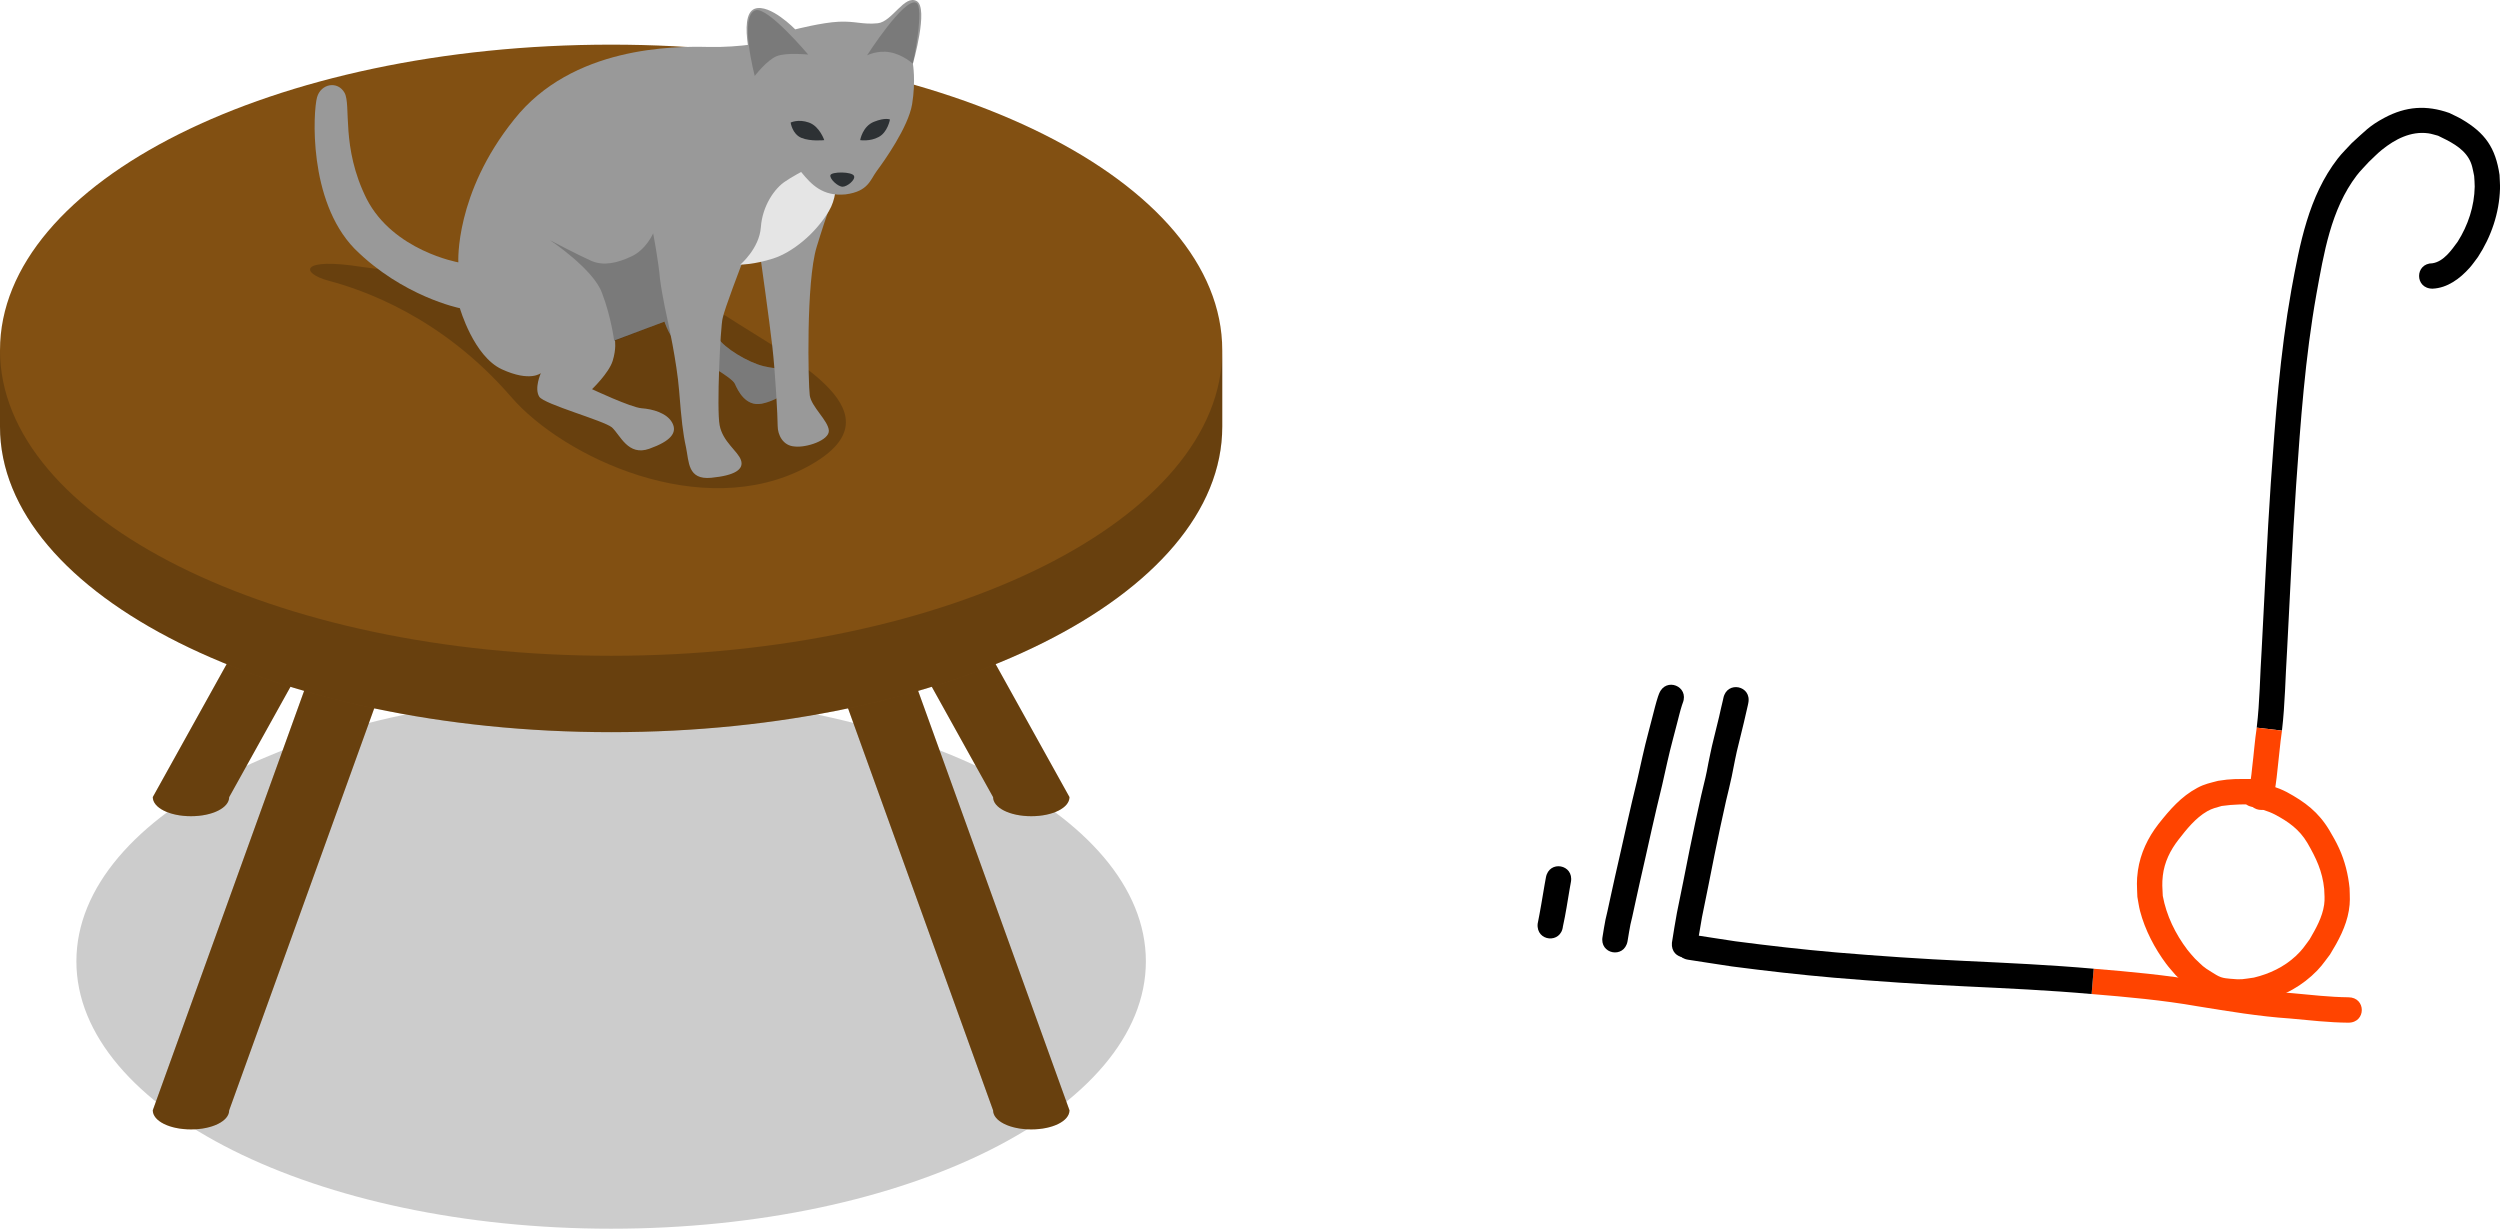
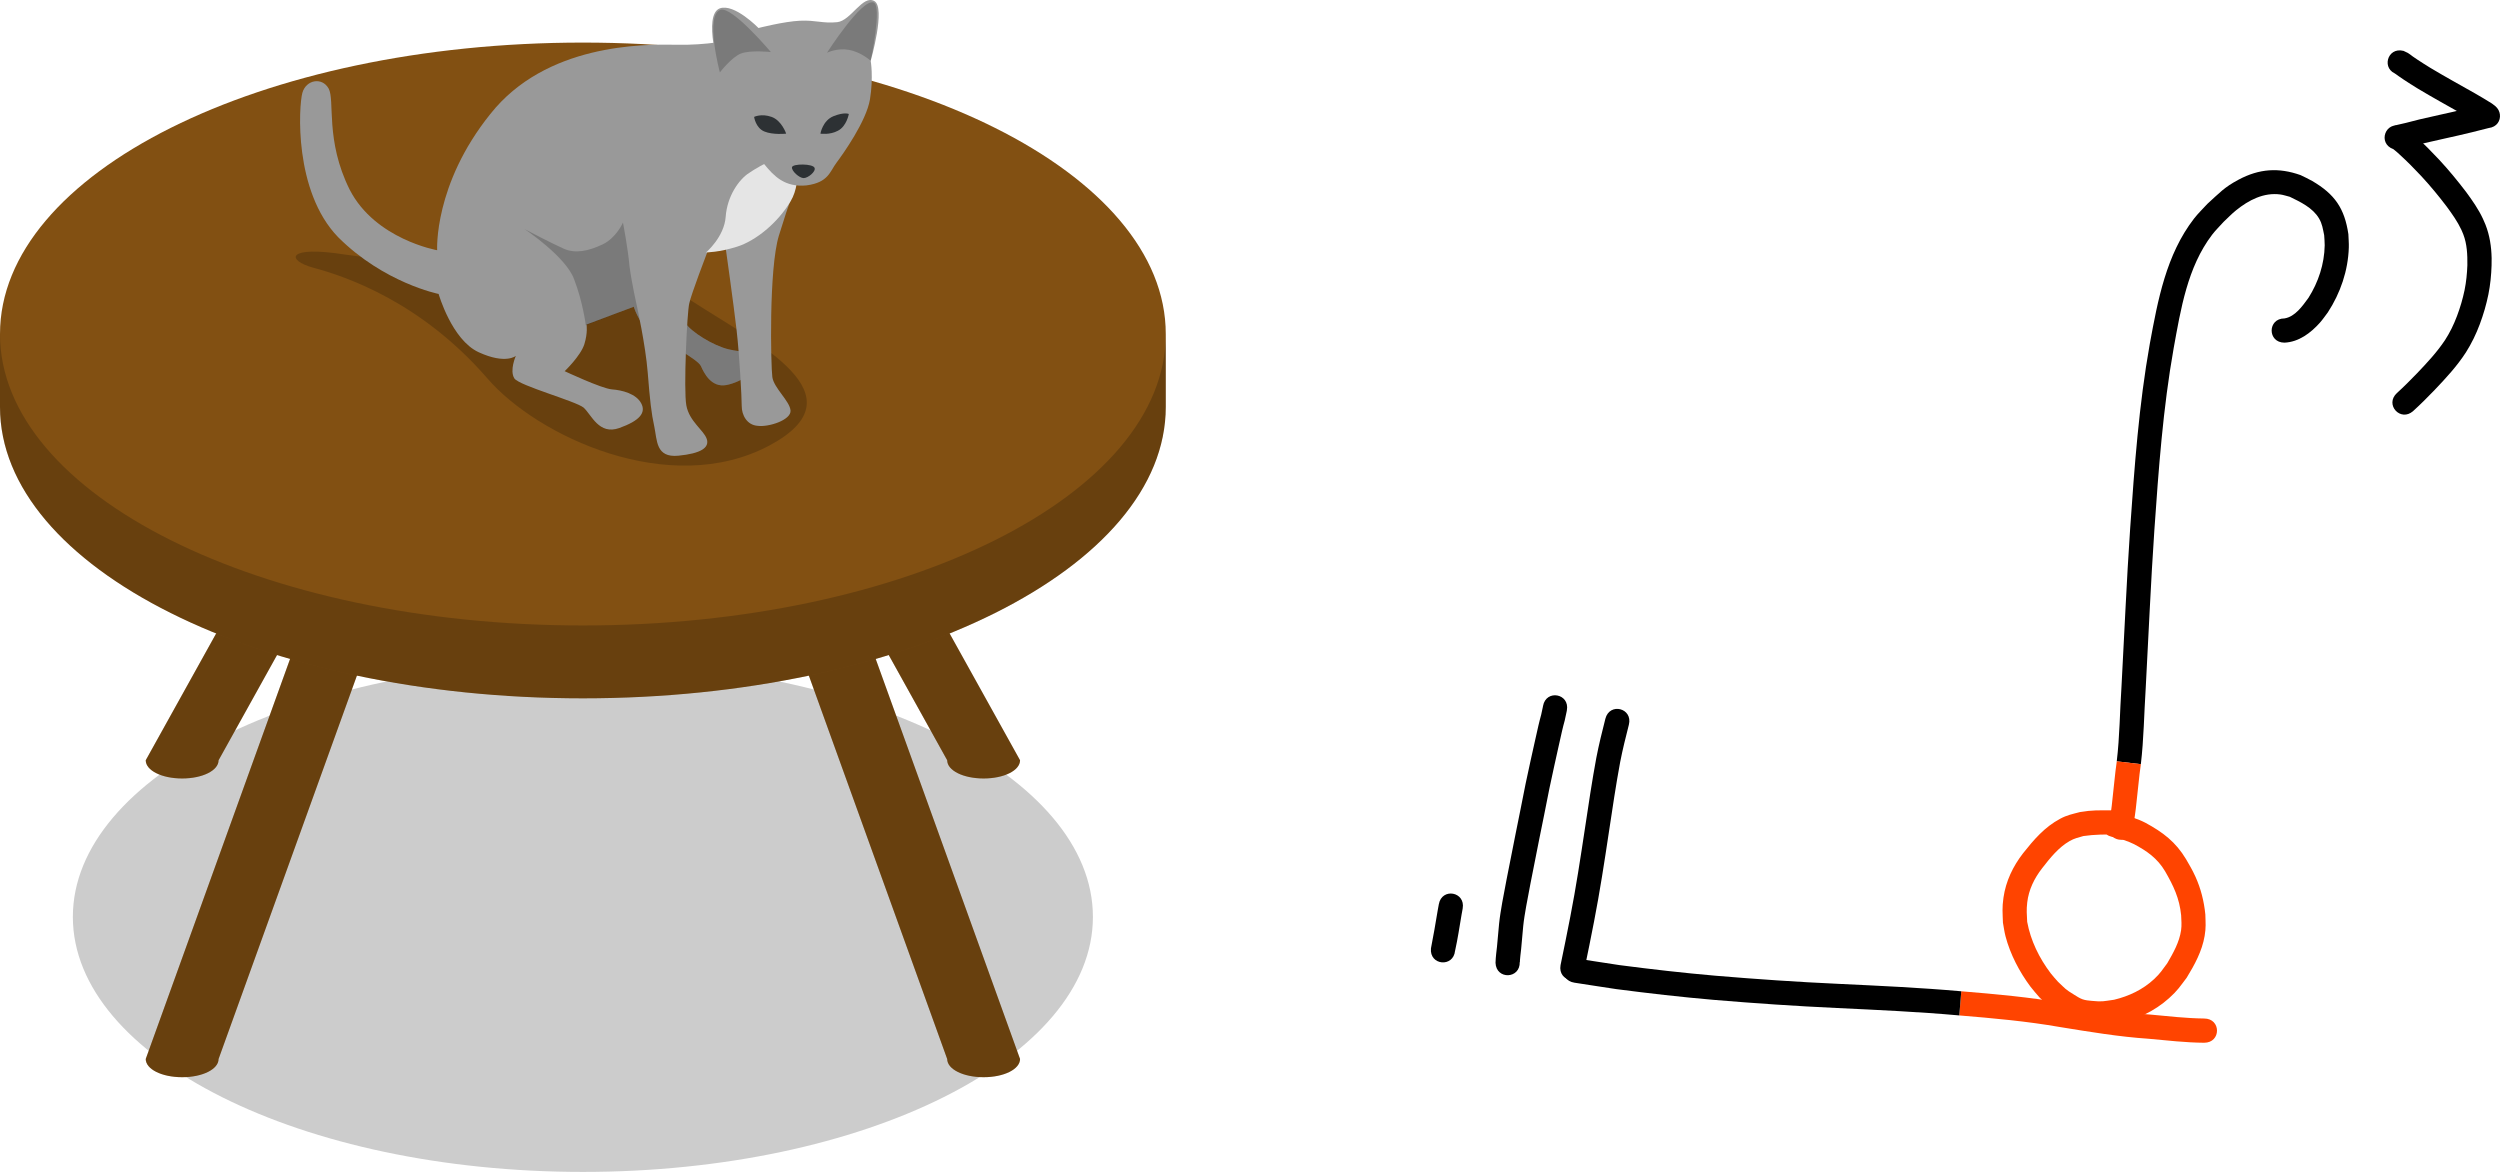
- <svg xmlns="http://www.w3.org/2000/svg" id="svg8" version="1.1" viewBox="0 0 86.588 42.557" height="42.557mm" width="86.588mm">
+ <svg xmlns="http://www.w3.org/2000/svg" id="svg8" version="1.1" viewBox="0 0 90.784 42.557" height="42.557mm" width="90.784mm">
  <defs id="defs2" />
  <g transform="translate(-84.09431,-86.87064)" id="layer1">
    <g transform="matrix(0.2645833,0,0,0.2645833,84.09431,77.83358)" id="g856">
      <ellipse style="opacity:0.2" cx="80" cy="160" rx="70" ry="35" id="ellipse815" />
      <path style="fill:#825012" d="m 100,80 c -2.8,0 -5,1.1 -5,2.5 l 35,97 c 0,1.4 2.2,2.5 5,2.5 2.8,0 5,-1.1 5,-2.5 l -35,-97 c 0,-1.4 -2.2,-2.5 -5,-2.5 z" id="path817" />
      <path style="opacity:0.2" d="m 100,85 c -2.8,0 -5,-1.1 -5,-2.5 l 35,97 c 0,1.4 2.2,2.5 5,2.5 2.8,0 5,-1.1 5,-2.5 l -35,-97 c 0,1.4 -2.2,2.5 -5,2.5 z" id="path819" />
      <path style="fill:#825012" d="m 100,73 c -2.8,0 -5,1.1 -5,2.5 l 35,63 c 0,1.4 2.2,2.5 5,2.5 2.8,0 5,-1.1 5,-2.5 l -35,-63 c 0,-1.4 -2.2,-2.5 -5,-2.5 z" id="path821" />
      <path style="opacity:0.2" d="m 100,78 c -2.8,0 -5,-1.1 -5,-2.5 l 35,63 c 0,1.4 2.2,2.5 5,2.5 2.8,0 5,-1.1 5,-2.5 l -35,-63 c 0,1.4 -2.2,2.5 -5,2.5 z" id="path823" />
      <path style="fill:#825012" d="m 60,80 c 2.8,0 5,1.1 5,2.5 l -35,97 c 0,1.4 -2.2,2.5 -5,2.5 -2.8,0 -5,-1.1 -5,-2.5 l 35,-97 C 55,81.1 57.2,80 60,80 Z" id="path825" />
      <path style="opacity:0.2" d="m 60,85 c 2.8,0 5,-1.1 5,-2.5 l -35,97 c 0,1.4 -2.2,2.5 -5,2.5 -2.8,0 -5,-1.1 -5,-2.5 l 35,-97 c 0,1.4 2.2,2.5 5,2.5 z" id="path827" />
      <path style="fill:#825012" d="m 60,73 c 2.8,0 5,1.1 5,2.5 l -35,63 c 0,1.4 -2.2,2.5 -5,2.5 -2.8,0 -5,-1.1 -5,-2.5 l 35,-63 C 55,74.1 57.2,73 60,73 Z" id="path829" />
      <path style="opacity:0.2" d="m 60,78 c 2.8,0 5,-1.1 5,-2.5 l -35,63 c 0,1.4 -2.2,2.5 -5,2.5 -2.8,0 -5,-1.1 -5,-2.5 l 35,-63 c 0,1.4 2.2,2.5 5,2.5 z" id="path831" />
      <path style="fill:#825012" d="M 80,40 C 35.8,40 0,57.9 0,80 v 10 c 0,22.1 35.8,40 80,40 44.2,0 80,-17.9 80,-40 V 80 C 160,57.9 124.2,40 80,40 Z" id="path833" />
      <path style="opacity:0.2" d="M 80,120 C 35.8,120 0,102.1 0,80 v 10 c 0,22.1 35.8,40 80,40 44.2,0 80,-17.9 80,-40 V 80 c 0,22.1 -35.8,40 -80,40 z" id="path835" />
    </g>
    <g transform="matrix(0.2645833,0,0,0.2645833,94.83639,64.1017)" id="g882">
      <path style="opacity:0.2" d="m 54.4,127.4 c 9.1,5.9 23.5,12.9 10.6,19.8 C 51.3,154.5 33.1,145.9 26.3,138 17.2,127.5 6.9,124 2.4,122.8 c -3.7,-1 -3.8,-3.1 4.4,-1.8 1.4,0.2 11.6,1.5 21.6,2.9 10.2,1.4 23.2,1.7 26,3.5 z" id="path858" />
      <path style="fill:#999999" d="m 46.3,127.9 c 0,0 0.8,2.9 2.8,4.1 2,1.2 6.1,3.4 6.5,4.3 0.4,0.9 1.4,3 3.5,2.6 2.1,-0.4 4.8,-2.2 4.1,-3.5 -0.7,-1.3 -1.7,-0.9 -3.8,-1.4 -2.1,-0.5 -5.2,-2.4 -6,-3.7 -0.9,-1.3 -1.7,-4 -1.7,-4 z" id="path860" />
      <path style="opacity:0.2" d="m 46.3,127.9 c 0,0 0.8,2.9 2.8,4.1 2,1.2 6.1,3.4 6.5,4.3 0.4,0.9 1.4,3 3.5,2.6 2.1,-0.4 4.8,-2.2 4.1,-3.5 -0.7,-1.3 -1.7,-0.9 -3.8,-1.4 -2.1,-0.5 -5.2,-2.4 -6,-3.7 -0.9,-1.3 -1.7,-4 -1.7,-4 z" id="path862" />
      <path style="fill:#999999" d="m 19.4,120.4 c 0,0 -8.5,-1.5 -12,-8.3 C 4,105.3 5.4,99.8 4.5,98.2 3.6,96.6 1.4,97 0.9,98.8 c -0.5,1.8 -1.2,13.5 4.9,19.8 6.3,6.3 13.8,7.8 13.8,7.8 0,0 1.8,6.3 5.5,8 3.7,1.7 5.1,0.5 5.1,0.5 0,0 -0.9,2 -0.2,3.1 0.7,1 8.4,3.1 9.5,4 1.1,1 2.1,3.8 4.9,2.8 2.8,-1 3.7,-2.1 3,-3.4 -0.7,-1.3 -2.6,-1.8 -4,-1.9 -1.4,-0.1 -6.5,-2.5 -6.5,-2.5 0,0 2.2,-2.1 2.7,-3.7 0.5,-1.6 0.3,-2.7 0.3,-2.7 l 6.9,-2.6 c 0,0 1.2,5.4 1.5,9.2 0.3,3.8 0.5,5.6 0.9,7.4 0.4,1.9 0.2,4.3 3.3,4 3.1,-0.3 4.3,-1.1 3.9,-2.3 -0.4,-1.2 -2.4,-2.4 -2.8,-4.6 -0.4,-2.1 0.1,-12.9 0.4,-14 0.2,-1.1 2.5,-7.1 2.5,-7.1 l 2.5,-0.5 c 0,0 1.1,7.8 1.5,11.3 0.4,3.5 0.7,9.2 0.7,10.4 0,1.2 0.7,2.6 2.2,2.7 1.5,0.2 4.6,-0.8 4.5,-2.1 -0.1,-1.3 -2.3,-3.1 -2.5,-4.6 -0.2,-1.5 -0.5,-14.8 0.9,-19.4 1.4,-4.6 2.4,-7.1 2.4,-7.1 L 60,91.5 c 0,0 -3.5,0.8 -7.9,0.7 -4.5,-0.1 -17.8,-0.1 -25.4,9.5 -7.8,9.7 -7.3,18.7 -7.3,18.7 z" id="path864" />
      <path style="fill:#e5e5e5" d="m 56.3,120.7 c 0,0 2.5,-2.1 2.7,-4.9 0.2,-2.8 1.8,-5.1 3.2,-6 1.4,-1 6.2,-3.4 6.2,-3.4 0,0 1.3,4.3 -0.5,7.3 -1.8,3 -4.8,5.4 -7.3,6.2 -2.5,0.8 -4.3,0.8 -4.3,0.8 z" id="path866" />
      <path style="opacity:0.2" d="m 46.8,128 c 0,0 -0.7,-3.1 -1,-5.4 -0.2,-2.4 -0.9,-6 -0.9,-6 0,0 -0.9,2.1 -2.8,3 -1.9,0.9 -3.7,1.3 -5.3,0.6 -1.6,-0.7 -5.4,-2.7 -5.4,-2.7 0,0 5.7,3.8 6.8,6.9 1.2,3.1 1.6,6.3 1.6,6.3 z" id="path868" />
      <path style="fill:#999999" d="m 58.2,96 c 0,0 -0.5,2.8 0.7,5.7 1.3,2.9 4,5.2 5.4,6.9 1.3,1.6 2.8,3.2 5.8,2.9 3,-0.4 3.2,-1.9 4.1,-3.1 0.9,-1.2 4.1,-5.7 4.6,-8.7 0.5,-3.1 0.1,-5.3 0.1,-5.3 0,0 2.1,-7.3 0.5,-8.2 -1.6,-0.9 -3.2,2.7 -5.1,2.9 -2,0.2 -2.9,-0.3 -5.1,-0.2 -2.2,0.1 -5.7,1 -5.7,1 0,0 -3.3,-3.4 -5.3,-2.7 -2.4,0.9 0,8.8 0,8.8 z" id="path870" />
      <path style="fill:#2d3134" d="m 69.7,110.5 c -0.6,0 -1.7,-1 -1.6,-1.5 0.1,-0.5 2.9,-0.5 3.1,0.1 0.2,0.5 -0.9,1.4 -1.5,1.4 z" id="path872" />
      <path style="fill:#2d3134" d="m 72,104.4 c 0,0 0.3,-1.8 1.8,-2.4 1.5,-0.6 2.1,-0.3 2.1,-0.3 0,0 -0.3,1.7 -1.5,2.3 -1.1,0.6 -2.4,0.4 -2.4,0.4 z" id="path874" />
      <path style="fill:#2d3134" d="m 67.3,104.4 c 0,0 -0.6,-1.8 -2,-2.3 -1.4,-0.5 -2.4,0 -2.4,0 0,0 0.2,1.5 1.4,2 1.2,0.5 3,0.3 3,0.3 z" id="path876" />
      <path style="opacity:0.2" d="m 72.9,93.3 c 0,0 4.8,-7.5 6.4,-6.9 1.2,0.4 -0.4,8 -0.4,8 0,0 -1.3,-1.2 -3,-1.5 -1.6,-0.3 -3,0.4 -3,0.4 z" id="path878" />
      <path style="opacity:0.2" d="m 65.2,93.2 c 0,0 -5.3,-6.3 -6.9,-5.8 -2.2,0.7 -0.1,8.6 -0.1,8.6 0,0 1.6,-2.1 2.9,-2.6 1.3,-0.5 4.1,-0.2 4.1,-0.2 z" id="path880" />
    </g>
  </g>
-   <path style="fill:#000000;fill-opacity:1;fill-rule:nonzero;stroke:none;stroke-width:0.265" d="m 79.036,25.305 c 0.109,-0.92 0.117,-1.847 0.177,-2.771 0.104,-1.911 0.183,-3.823 0.314,-5.732 0.154,-2.209 0.313,-4.421 0.701,-6.605 0.257,-1.411 0.5,-2.942 1.395,-4.117 0.128,-0.168 0.282,-0.315 0.422,-0.472 0.15,-0.139 0.29,-0.289 0.45,-0.417 0.457,-0.369 1.003,-0.655 1.607,-0.574 0.116,0.016 0.228,0.056 0.342,0.084 0.385,0.187 0.832,0.397 1.061,0.784 0.121,0.204 0.139,0.381 0.188,0.61 0.006,0.123 0.021,0.247 0.019,0.37 -0.012,0.676 -0.229,1.337 -0.589,1.905 -0.214,0.292 -0.483,0.686 -0.871,0.748 -0.622,0 -0.622,0.88 0,0.88 h 1.7e-5 c 0.516,-0.022 0.953,-0.351 1.286,-0.725 0.104,-0.117 0.192,-0.248 0.287,-0.373 0.458,-0.701 0.737,-1.518 0.763,-2.359 0.005,-0.161 -0.011,-0.322 -0.016,-0.483 C 86.434,5.124 86.08,4.607 85.259,4.127 85.122,4.047 84.976,3.985 84.834,3.913 84.04,3.633 83.334,3.68 82.584,4.08 82.057,4.361 81.896,4.558 81.451,4.959 81.29,5.136 81.115,5.302 80.968,5.492 79.955,6.801 79.653,8.455 79.362,10.04 c -0.395,2.216 -0.557,4.46 -0.713,6.702 -0.131,1.914 -0.21,3.83 -0.315,5.745 -0.061,0.905 -0.064,1.814 -0.172,2.715" id="path8" />
-   <path style="fill:#ff4400;fill-opacity:1;fill-rule:nonzero;stroke:none;stroke-width:0.265" d="m 78.162,25.202 c -0.069,0.459 -0.101,0.921 -0.158,1.381 -0.028,0.314 -0.079,0.624 -0.127,0.935 -0.095,0.615 0.775,0.749 0.87,0.134 v 0 c 0.049,-0.32 0.101,-0.639 0.131,-0.961 0.056,-0.461 0.091,-0.925 0.158,-1.385" id="path1" />
-   <path style="fill:#ff4400;fill-opacity:1;fill-rule:nonzero;stroke:none;stroke-width:0.265" id="path2" d="m 78.174,26.982 c -0.348,0.006 -0.697,-0.016 -1.044,0.02 -0.102,0.011 -0.203,0.028 -0.305,0.042 -0.274,0.073 -0.463,0.106 -0.717,0.242 -0.568,0.303 -0.957,0.76 -1.349,1.254 -0.368,0.475 -0.626,1.014 -0.712,1.612 -0.053,0.369 -0.031,0.543 -0.019,0.91 0.031,0.164 0.051,0.33 0.093,0.491 0.17,0.652 0.506,1.295 0.908,1.833 0.101,0.135 0.217,0.259 0.326,0.388 0.34,0.327 0.341,0.359 0.743,0.617 0.127,0.081 0.254,0.168 0.395,0.222 0.181,0.069 0.372,0.114 0.564,0.146 0.473,0.077 0.641,0.026 1.113,-0.026 0.698,-0.149 1.357,-0.451 1.891,-0.931 0.311,-0.279 0.392,-0.417 0.639,-0.742 0.287,-0.467 0.559,-0.968 0.652,-1.516 0.053,-0.315 0.034,-0.469 0.026,-0.782 -0.048,-0.477 -0.163,-0.942 -0.363,-1.379 -0.117,-0.256 -0.198,-0.384 -0.337,-0.627 -0.378,-0.63 -0.841,-0.978 -1.474,-1.322 -0.323,-0.168 -0.673,-0.265 -1.025,-0.349 -0.606,-0.143 -0.808,0.714 -0.202,0.856 v 0 c 0.278,0.065 0.555,0.138 0.811,0.268 0.471,0.25 0.849,0.515 1.128,0.985 0.304,0.527 0.522,0.98 0.583,1.597 0.008,0.183 0.025,0.362 -0.002,0.545 -0.062,0.432 -0.285,0.825 -0.501,1.196 -0.183,0.248 -0.253,0.367 -0.481,0.58 -0.405,0.378 -0.914,0.619 -1.45,0.747 -0.401,0.055 -0.411,0.08 -0.814,0.041 -0.111,-0.011 -0.225,-0.019 -0.331,-0.057 -0.113,-0.04 -0.214,-0.11 -0.317,-0.173 -0.318,-0.194 -0.302,-0.206 -0.577,-0.465 -0.088,-0.102 -0.183,-0.199 -0.264,-0.307 -0.417,-0.551 -0.729,-1.188 -0.854,-1.87 -0.013,-0.283 -0.03,-0.42 0.002,-0.702 0.054,-0.464 0.256,-0.875 0.541,-1.242 0.283,-0.363 0.591,-0.754 0.998,-0.987 0.171,-0.098 0.314,-0.128 0.5,-0.182 0.411,-0.06 0.811,-0.061 1.226,-0.053 0.622,0 0.622,-0.88 0,-0.88 z" />
-   <path style="fill:#ff4400;fill-opacity:1;fill-rule:nonzero;stroke:none;stroke-width:0.265" d="m 72.443,34.429 c 1.228,0.101 2.457,0.211 3.671,0.424 1.063,0.172 2.127,0.351 3.202,0.423 0.672,0.061 1.344,0.14 2.019,0.145 0.622,0 0.622,-0.88 0,-0.88 -0.648,-0.007 -1.294,-0.083 -1.939,-0.142 -1.055,-0.07 -2.098,-0.246 -3.141,-0.415 -1.238,-0.216 -2.489,-0.33 -3.74,-0.432" id="path7" />
-   <path style="fill:#000000;fill-opacity:1;fill-rule:nonzero;stroke:none;stroke-width:0.265" d="m 72.515,33.552 c -1.484,-0.132 -2.972,-0.199 -4.46,-0.27 -1.49,-0.068 -2.978,-0.17 -4.464,-0.295 -1.167,-0.101 -2.33,-0.234 -3.491,-0.386 -0.501,-0.073 -1.001,-0.156 -1.502,-0.231 -0.615,-0.092 -0.745,0.779 -0.13,0.87 v 0 c 0.506,0.075 1.011,0.16 1.518,0.233 1.174,0.153 2.351,0.288 3.531,0.39 1.496,0.126 2.995,0.228 4.496,0.297 1.478,0.071 2.956,0.137 4.43,0.269" id="path3" />
-   <path style="fill:#000000;fill-opacity:1;fill-rule:nonzero;stroke:none;stroke-width:0.265" id="path4" d="m 58.785,32.728 c 0.053,-0.32 0.108,-0.639 0.163,-0.958 0.15,-0.722 0.292,-1.446 0.436,-2.17 0.125,-0.623 0.26,-1.243 0.398,-1.863 0.064,-0.28 0.139,-0.558 0.196,-0.84 0.036,-0.197 0.075,-0.394 0.117,-0.59 0.034,-0.186 0.082,-0.369 0.126,-0.552 0.057,-0.241 0.118,-0.481 0.176,-0.721 0.043,-0.201 0.094,-0.401 0.139,-0.602 0.005,-0.026 0.011,-0.052 0.016,-0.078 0.127,-0.609 -0.735,-0.788 -0.862,-0.179 v 0 c -0.004,0.021 -0.009,0.041 -0.013,0.062 -0.045,0.197 -0.095,0.392 -0.136,0.59 -0.058,0.24 -0.119,0.479 -0.176,0.72 -0.047,0.193 -0.096,0.385 -0.133,0.58 -0.042,0.2 -0.083,0.4 -0.119,0.6 -0.054,0.275 -0.131,0.545 -0.191,0.819 -0.139,0.626 -0.276,1.253 -0.402,1.882 -0.145,0.731 -0.289,1.462 -0.44,2.191 -0.06,0.345 -0.122,0.689 -0.173,1.036 -0.052,0.62 0.825,0.693 0.877,0.073 z" />
-   <path style="fill:#000000;fill-opacity:1;fill-rule:nonzero;stroke:none;stroke-width:0.265" id="path5" d="m 57.464,24.021 c -0.013,0.037 -0.028,0.073 -0.04,0.11 -0.074,0.228 -0.13,0.461 -0.19,0.693 -0.027,0.102 -0.118,0.454 -0.145,0.557 -0.144,0.536 -0.257,1.079 -0.38,1.619 -0.126,0.513 -0.246,1.028 -0.362,1.543 -0.132,0.607 -0.274,1.212 -0.41,1.818 -0.094,0.398 -0.17,0.799 -0.262,1.197 -0.05,0.195 -0.091,0.391 -0.122,0.589 -0.016,0.096 -0.028,0.193 -0.047,0.289 -0.12,0.611 0.744,0.78 0.863,0.17 v 0 c 0.021,-0.108 0.036,-0.217 0.054,-0.325 0.027,-0.177 0.065,-0.352 0.11,-0.525 0.092,-0.4 0.17,-0.803 0.264,-1.203 0.135,-0.606 0.278,-1.209 0.409,-1.816 0.116,-0.515 0.236,-1.029 0.362,-1.542 0.121,-0.532 0.232,-1.066 0.374,-1.593 0.027,-0.103 0.119,-0.456 0.146,-0.559 0.054,-0.206 0.102,-0.414 0.167,-0.617 0.009,-0.027 0.019,-0.053 0.028,-0.08 0.231,-0.578 -0.586,-0.905 -0.817,-0.327 z" />
-   <path style="fill:#000000;fill-opacity:1;fill-rule:nonzero;stroke:none;stroke-width:0.265" id="path6" d="m 54.134,32.078 c 0.095,-0.427 0.159,-0.861 0.232,-1.292 0.014,-0.08 0.029,-0.159 0.043,-0.239 0.11,-0.612 -0.756,-0.769 -0.866,-0.156 v 0 c -0.015,0.083 -0.03,0.165 -0.045,0.248 -0.077,0.453 -0.15,0.906 -0.241,1.356 -0.059,0.619 0.817,0.703 0.876,0.083 z" />
+   <path style="fill:#000000;fill-opacity:1;fill-rule:nonzero;stroke:none;stroke-width:0.265" d="m 77.742,27.75 c 0.109,-0.92 0.117,-1.847 0.177,-2.771 0.104,-1.911 0.183,-3.823 0.314,-5.732 0.154,-2.209 0.313,-4.421 0.701,-6.605 0.257,-1.411 0.5,-2.942 1.395,-4.117 0.128,-0.168 0.282,-0.315 0.422,-0.472 0.15,-0.139 0.29,-0.289 0.45,-0.417 0.457,-0.369 1.003,-0.655 1.607,-0.574 0.116,0.016 0.228,0.056 0.342,0.084 0.385,0.187 0.832,0.397 1.061,0.784 0.121,0.204 0.139,0.381 0.188,0.61 0.006,0.123 0.021,0.247 0.019,0.37 -0.012,0.676 -0.229,1.337 -0.589,1.905 -0.214,0.292 -0.483,0.686 -0.871,0.748 -0.622,0 -0.622,0.88 0,0.88 h 1.7e-5 c 0.516,-0.022 0.953,-0.351 1.286,-0.725 0.104,-0.117 0.192,-0.248 0.287,-0.373 0.458,-0.701 0.737,-1.518 0.763,-2.359 0.005,-0.161 -0.011,-0.322 -0.016,-0.483 C 85.14,7.569 84.785,7.052 83.965,6.572 83.828,6.492 83.682,6.429 83.54,6.358 82.746,6.077 82.039,6.125 81.29,6.525 c -0.527,0.281 -0.688,0.477 -1.133,0.879 -0.161,0.178 -0.336,0.343 -0.483,0.533 -1.013,1.309 -1.315,2.963 -1.607,4.548 -0.395,2.216 -0.557,4.46 -0.713,6.702 -0.131,1.914 -0.21,3.83 -0.315,5.745 -0.061,0.905 -0.064,1.814 -0.172,2.715" id="path8" />
+   <path style="fill:#ff4400;fill-opacity:1;fill-rule:nonzero;stroke:none;stroke-width:0.265" d="m 76.868,27.646 c -0.069,0.459 -0.101,0.921 -0.158,1.381 -0.028,0.314 -0.079,0.624 -0.127,0.935 -0.095,0.615 0.775,0.749 0.87,0.134 v 0 c 0.049,-0.32 0.101,-0.639 0.131,-0.961 0.056,-0.461 0.091,-0.925 0.158,-1.385" id="path1" />
+   <path style="fill:#ff4400;fill-opacity:1;fill-rule:nonzero;stroke:none;stroke-width:0.265" id="path2" d="m 76.88,29.427 c -0.348,0.006 -0.697,-0.016 -1.044,0.02 -0.102,0.011 -0.203,0.028 -0.305,0.042 -0.274,0.073 -0.463,0.106 -0.717,0.242 -0.568,0.303 -0.957,0.76 -1.349,1.254 -0.368,0.475 -0.626,1.014 -0.712,1.612 -0.053,0.369 -0.031,0.543 -0.019,0.91 0.031,0.164 0.051,0.33 0.093,0.491 0.17,0.652 0.506,1.295 0.908,1.833 0.101,0.135 0.217,0.259 0.326,0.388 0.34,0.327 0.341,0.359 0.743,0.617 0.127,0.081 0.254,0.168 0.395,0.222 0.181,0.069 0.372,0.114 0.564,0.146 0.473,0.077 0.641,0.026 1.113,-0.026 0.698,-0.149 1.357,-0.451 1.891,-0.931 0.311,-0.279 0.392,-0.417 0.639,-0.742 0.287,-0.467 0.559,-0.968 0.652,-1.516 0.053,-0.315 0.034,-0.469 0.026,-0.782 -0.048,-0.477 -0.163,-0.942 -0.363,-1.379 -0.117,-0.256 -0.198,-0.384 -0.337,-0.627 -0.378,-0.63 -0.841,-0.978 -1.474,-1.322 -0.323,-0.168 -0.673,-0.265 -1.025,-0.349 -0.606,-0.143 -0.808,0.714 -0.202,0.856 v 0 c 0.278,0.065 0.555,0.138 0.811,0.268 0.471,0.25 0.849,0.515 1.128,0.985 0.304,0.527 0.522,0.98 0.583,1.597 0.008,0.183 0.025,0.362 -0.002,0.545 -0.062,0.432 -0.285,0.825 -0.501,1.196 -0.183,0.248 -0.253,0.367 -0.481,0.58 -0.405,0.378 -0.914,0.619 -1.45,0.747 -0.401,0.055 -0.411,0.08 -0.814,0.041 -0.111,-0.011 -0.225,-0.019 -0.331,-0.057 -0.113,-0.04 -0.214,-0.11 -0.317,-0.173 -0.318,-0.194 -0.302,-0.206 -0.577,-0.465 -0.088,-0.102 -0.183,-0.199 -0.264,-0.307 -0.417,-0.551 -0.729,-1.188 -0.854,-1.87 -0.013,-0.283 -0.03,-0.42 0.002,-0.702 0.054,-0.464 0.256,-0.875 0.541,-1.242 0.283,-0.363 0.591,-0.754 0.998,-0.987 0.171,-0.098 0.314,-0.128 0.5,-0.182 0.411,-0.06 0.811,-0.061 1.226,-0.053 0.622,0 0.622,-0.88 0,-0.88 z" />
+   <path style="fill:#ff4400;fill-opacity:1;fill-rule:nonzero;stroke:none;stroke-width:0.265" d="m 71.149,36.874 c 1.228,0.101 2.457,0.211 3.671,0.424 1.063,0.172 2.127,0.351 3.202,0.423 0.672,0.061 1.344,0.14 2.019,0.145 0.622,0 0.622,-0.88 0,-0.88 -0.648,-0.007 -1.294,-0.083 -1.939,-0.142 -1.055,-0.07 -2.098,-0.246 -3.141,-0.415 -1.238,-0.216 -2.489,-0.33 -3.74,-0.432" id="path7" />
+   <path style="fill:#000000;fill-opacity:1;fill-rule:nonzero;stroke:none;stroke-width:0.265" d="m 71.221,35.997 c -1.484,-0.132 -2.972,-0.199 -4.46,-0.27 -1.49,-0.068 -2.978,-0.17 -4.464,-0.295 -1.167,-0.101 -2.33,-0.234 -3.491,-0.386 -0.501,-0.073 -1.001,-0.156 -1.502,-0.231 -0.615,-0.092 -0.745,0.779 -0.13,0.87 v 0 c 0.506,0.075 1.011,0.16 1.518,0.233 1.174,0.153 2.351,0.288 3.531,0.39 1.496,0.126 2.995,0.228 4.496,0.297 1.478,0.071 2.956,0.137 4.43,0.269" id="path3" />
+   <path style="fill:#000000;fill-opacity:1;fill-rule:nonzero;stroke:none;stroke-width:0.265" id="path6" d="m 52.84,34.523 c 0.095,-0.427 0.159,-0.861 0.232,-1.292 0.014,-0.08 0.029,-0.159 0.043,-0.239 0.11,-0.612 -0.756,-0.769 -0.866,-0.156 v 0 c -0.015,0.083 -0.03,0.165 -0.045,0.248 -0.077,0.453 -0.15,0.906 -0.241,1.356 -0.059,0.619 0.817,0.703 0.876,0.083 z" />
+   <path style="fill:#000000;fill-opacity:1;fill-rule:nonzero;stroke:none;stroke-width:0.265" id="path10" d="m 87.059,2.699 c -0.035,-0.014 -0.067,-0.035 -0.104,-0.041 -0.018,-0.003 0.03,0.021 0.044,0.032 0.034,0.024 0.067,0.05 0.102,0.074 0.061,0.042 0.122,0.084 0.183,0.125 0.217,0.144 0.279,0.181 0.507,0.323 0.54,0.325 1.092,0.628 1.64,0.938 0.199,0.113 0.394,0.231 0.588,0.352 0.529,0.328 0.993,-0.42 0.464,-0.748 v 0 C 90.28,3.628 90.075,3.504 89.866,3.385 89.329,3.081 88.788,2.784 88.258,2.466 88.039,2.329 87.988,2.3 87.78,2.162 87.725,2.126 87.671,2.089 87.617,2.051 87.557,2.009 87.503,1.959 87.439,1.923 87.388,1.895 87.334,1.873 87.282,1.848 86.679,1.691 86.457,2.542 87.059,2.699 Z" />
+   <path style="fill:#000000;fill-opacity:1;fill-rule:nonzero;stroke:none;stroke-width:0.265" id="path11" d="m 90.265,3.777 c -0.238,0.043 -0.47,0.113 -0.704,0.17 -0.33,0.084 -0.663,0.154 -0.995,0.229 -0.233,0.053 -0.466,0.106 -0.7,0.159 -0.167,0.041 -0.333,0.087 -0.501,0.128 -0.105,0.021 -0.209,0.048 -0.313,0.072 -0.606,0.142 -0.404,0.999 0.201,0.857 v 0 c 0.107,-0.025 0.214,-0.052 0.322,-0.075 0.162,-0.04 0.322,-0.084 0.484,-0.124 0.234,-0.053 0.468,-0.106 0.702,-0.159 0.337,-0.077 0.675,-0.148 1.01,-0.233 0.2,-0.049 0.399,-0.104 0.599,-0.151 0.618,-0.075 0.512,-0.948 -0.106,-0.874 z" />
+   <path style="fill:#000000;fill-opacity:1;fill-rule:nonzero;stroke:none;stroke-width:0.265" id="path12" d="m 86.911,5.416 c 0.083,0.062 0.159,0.132 0.235,0.202 0.274,0.25 0.534,0.514 0.786,0.784 0.326,0.352 0.63,0.722 0.92,1.104 0.196,0.268 0.39,0.54 0.531,0.842 0.024,0.052 0.045,0.106 0.067,0.159 0.139,0.359 0.153,0.741 0.149,1.121 -0.011,0.305 -0.041,0.61 -0.102,0.909 -0.04,0.195 -0.065,0.275 -0.117,0.468 -0.093,0.316 -0.207,0.627 -0.353,0.923 -0.092,0.186 -0.13,0.241 -0.237,0.418 -0.291,0.44 -0.653,0.826 -1.016,1.207 -0.237,0.246 -0.478,0.488 -0.731,0.718 -0.46,0.419 0.132,1.07 0.592,0.651 v 0 c 0.268,-0.244 0.525,-0.5 0.776,-0.762 0.408,-0.428 0.812,-0.864 1.134,-1.362 0.13,-0.218 0.169,-0.275 0.281,-0.503 0.167,-0.34 0.297,-0.698 0.403,-1.061 0.06,-0.225 0.087,-0.312 0.133,-0.541 0.07,-0.348 0.105,-0.702 0.116,-1.056 5.87e-4,-0.088 0.003,-0.176 0.002,-0.264 -0.008,-0.413 -0.07,-0.825 -0.222,-1.212 -0.031,-0.071 -0.059,-0.143 -0.092,-0.213 C 90.003,7.598 89.781,7.281 89.554,6.972 89.245,6.568 88.923,6.174 88.576,5.801 88.308,5.514 88.031,5.233 87.74,4.968 87.579,4.821 87.414,4.667 87.208,4.587 86.622,4.377 86.326,5.206 86.911,5.416 Z" />
+   <path style="fill:#000000;fill-opacity:1;fill-rule:nonzero;stroke:none;stroke-width:0.265" id="path13" d="m 57.536,35.2 c 0.121,-0.578 0.238,-1.157 0.35,-1.737 0.211,-1.082 0.377,-2.171 0.541,-3.261 0.127,-0.842 0.251,-1.685 0.406,-2.522 0.089,-0.458 0.202,-0.911 0.317,-1.363 0.153,-0.603 -0.699,-0.82 -0.853,-0.217 v 0 c -0.12,0.471 -0.237,0.943 -0.329,1.42 -0.157,0.847 -0.283,1.699 -0.411,2.551 -0.163,1.077 -0.326,2.155 -0.535,3.225 -0.114,0.585 -0.231,1.17 -0.353,1.753 -0.107,0.613 0.76,0.764 0.867,0.151 z" />
+   <path style="fill:#000000;fill-opacity:1;fill-rule:nonzero;stroke:none;stroke-width:0.265" id="path14" d="m 55.189,34.931 c 2.79e-4,0.008 -10e-4,0.03 8.44e-4,0.023 0.007,-0.027 0.003,-0.055 0.005,-0.083 0.004,-0.05 0.009,-0.101 0.014,-0.151 0.023,-0.172 0.038,-0.345 0.053,-0.518 0.015,-0.192 0.033,-0.383 0.052,-0.574 0.024,-0.238 0.066,-0.474 0.106,-0.709 0.051,-0.28 0.105,-0.56 0.158,-0.84 0.053,-0.271 0.108,-0.542 0.161,-0.814 0.055,-0.264 0.104,-0.529 0.157,-0.794 0.06,-0.298 0.122,-0.596 0.181,-0.895 0.063,-0.314 0.123,-0.628 0.187,-0.941 0.057,-0.268 0.113,-0.537 0.173,-0.804 0.051,-0.24 0.106,-0.479 0.159,-0.718 0.039,-0.189 0.082,-0.377 0.127,-0.565 0.027,-0.128 0.064,-0.254 0.097,-0.381 0.026,-0.107 0.049,-0.215 0.07,-0.324 0.003,-0.017 0.006,-0.034 0.009,-0.05 0.111,-0.612 -0.755,-0.769 -0.866,-0.157 v 0 c -0.002,0.013 -0.005,0.026 -0.007,0.039 -0.018,0.09 -0.036,0.181 -0.058,0.27 -0.034,0.132 -0.072,0.263 -0.101,0.397 -0.046,0.192 -0.09,0.384 -0.13,0.578 -0.053,0.239 -0.108,0.477 -0.159,0.716 -0.062,0.274 -0.119,0.548 -0.177,0.822 -0.064,0.315 -0.125,0.631 -0.188,0.947 -0.059,0.298 -0.121,0.596 -0.18,0.894 -0.053,0.265 -0.103,0.531 -0.157,0.795 -0.054,0.273 -0.109,0.545 -0.162,0.818 -0.055,0.286 -0.11,0.573 -0.162,0.86 -0.043,0.255 -0.088,0.51 -0.114,0.767 -0.02,0.197 -0.039,0.393 -0.054,0.59 -0.014,0.169 -0.03,0.337 -0.052,0.505 -0.011,0.11 -0.022,0.219 -0.024,0.329 0.023,0.622 0.902,0.59 0.879,-0.032 z" />
</svg>
